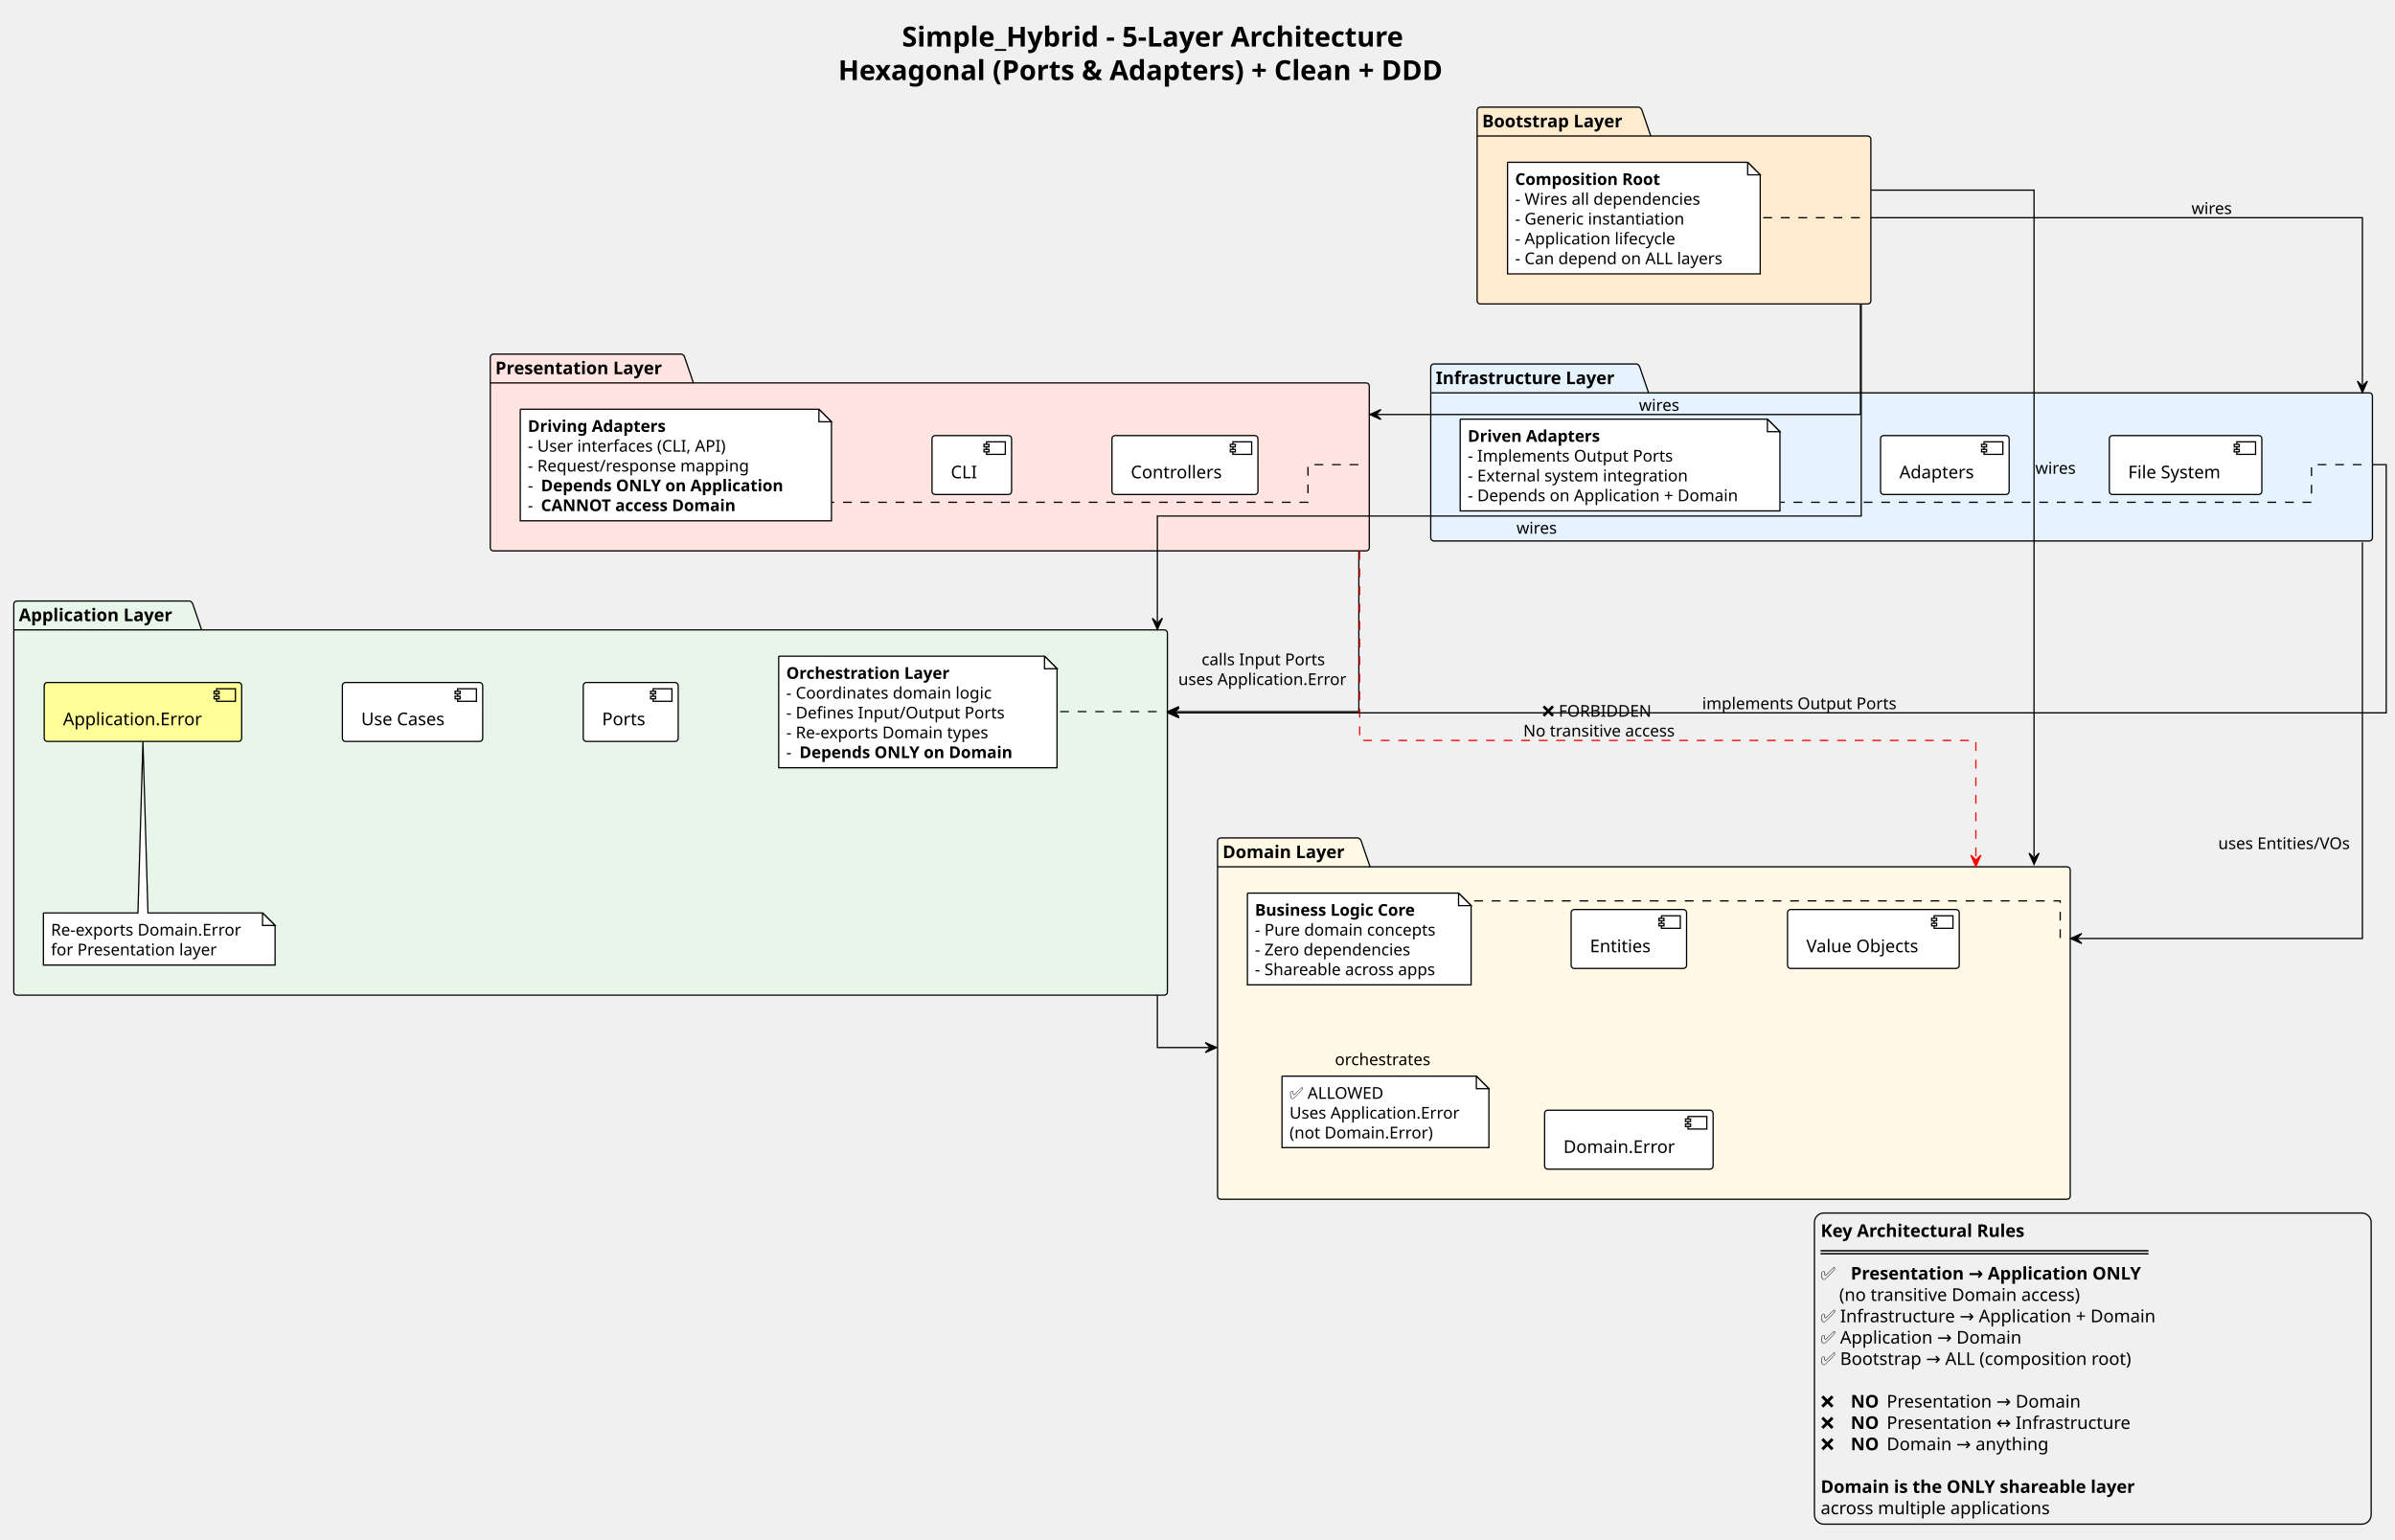
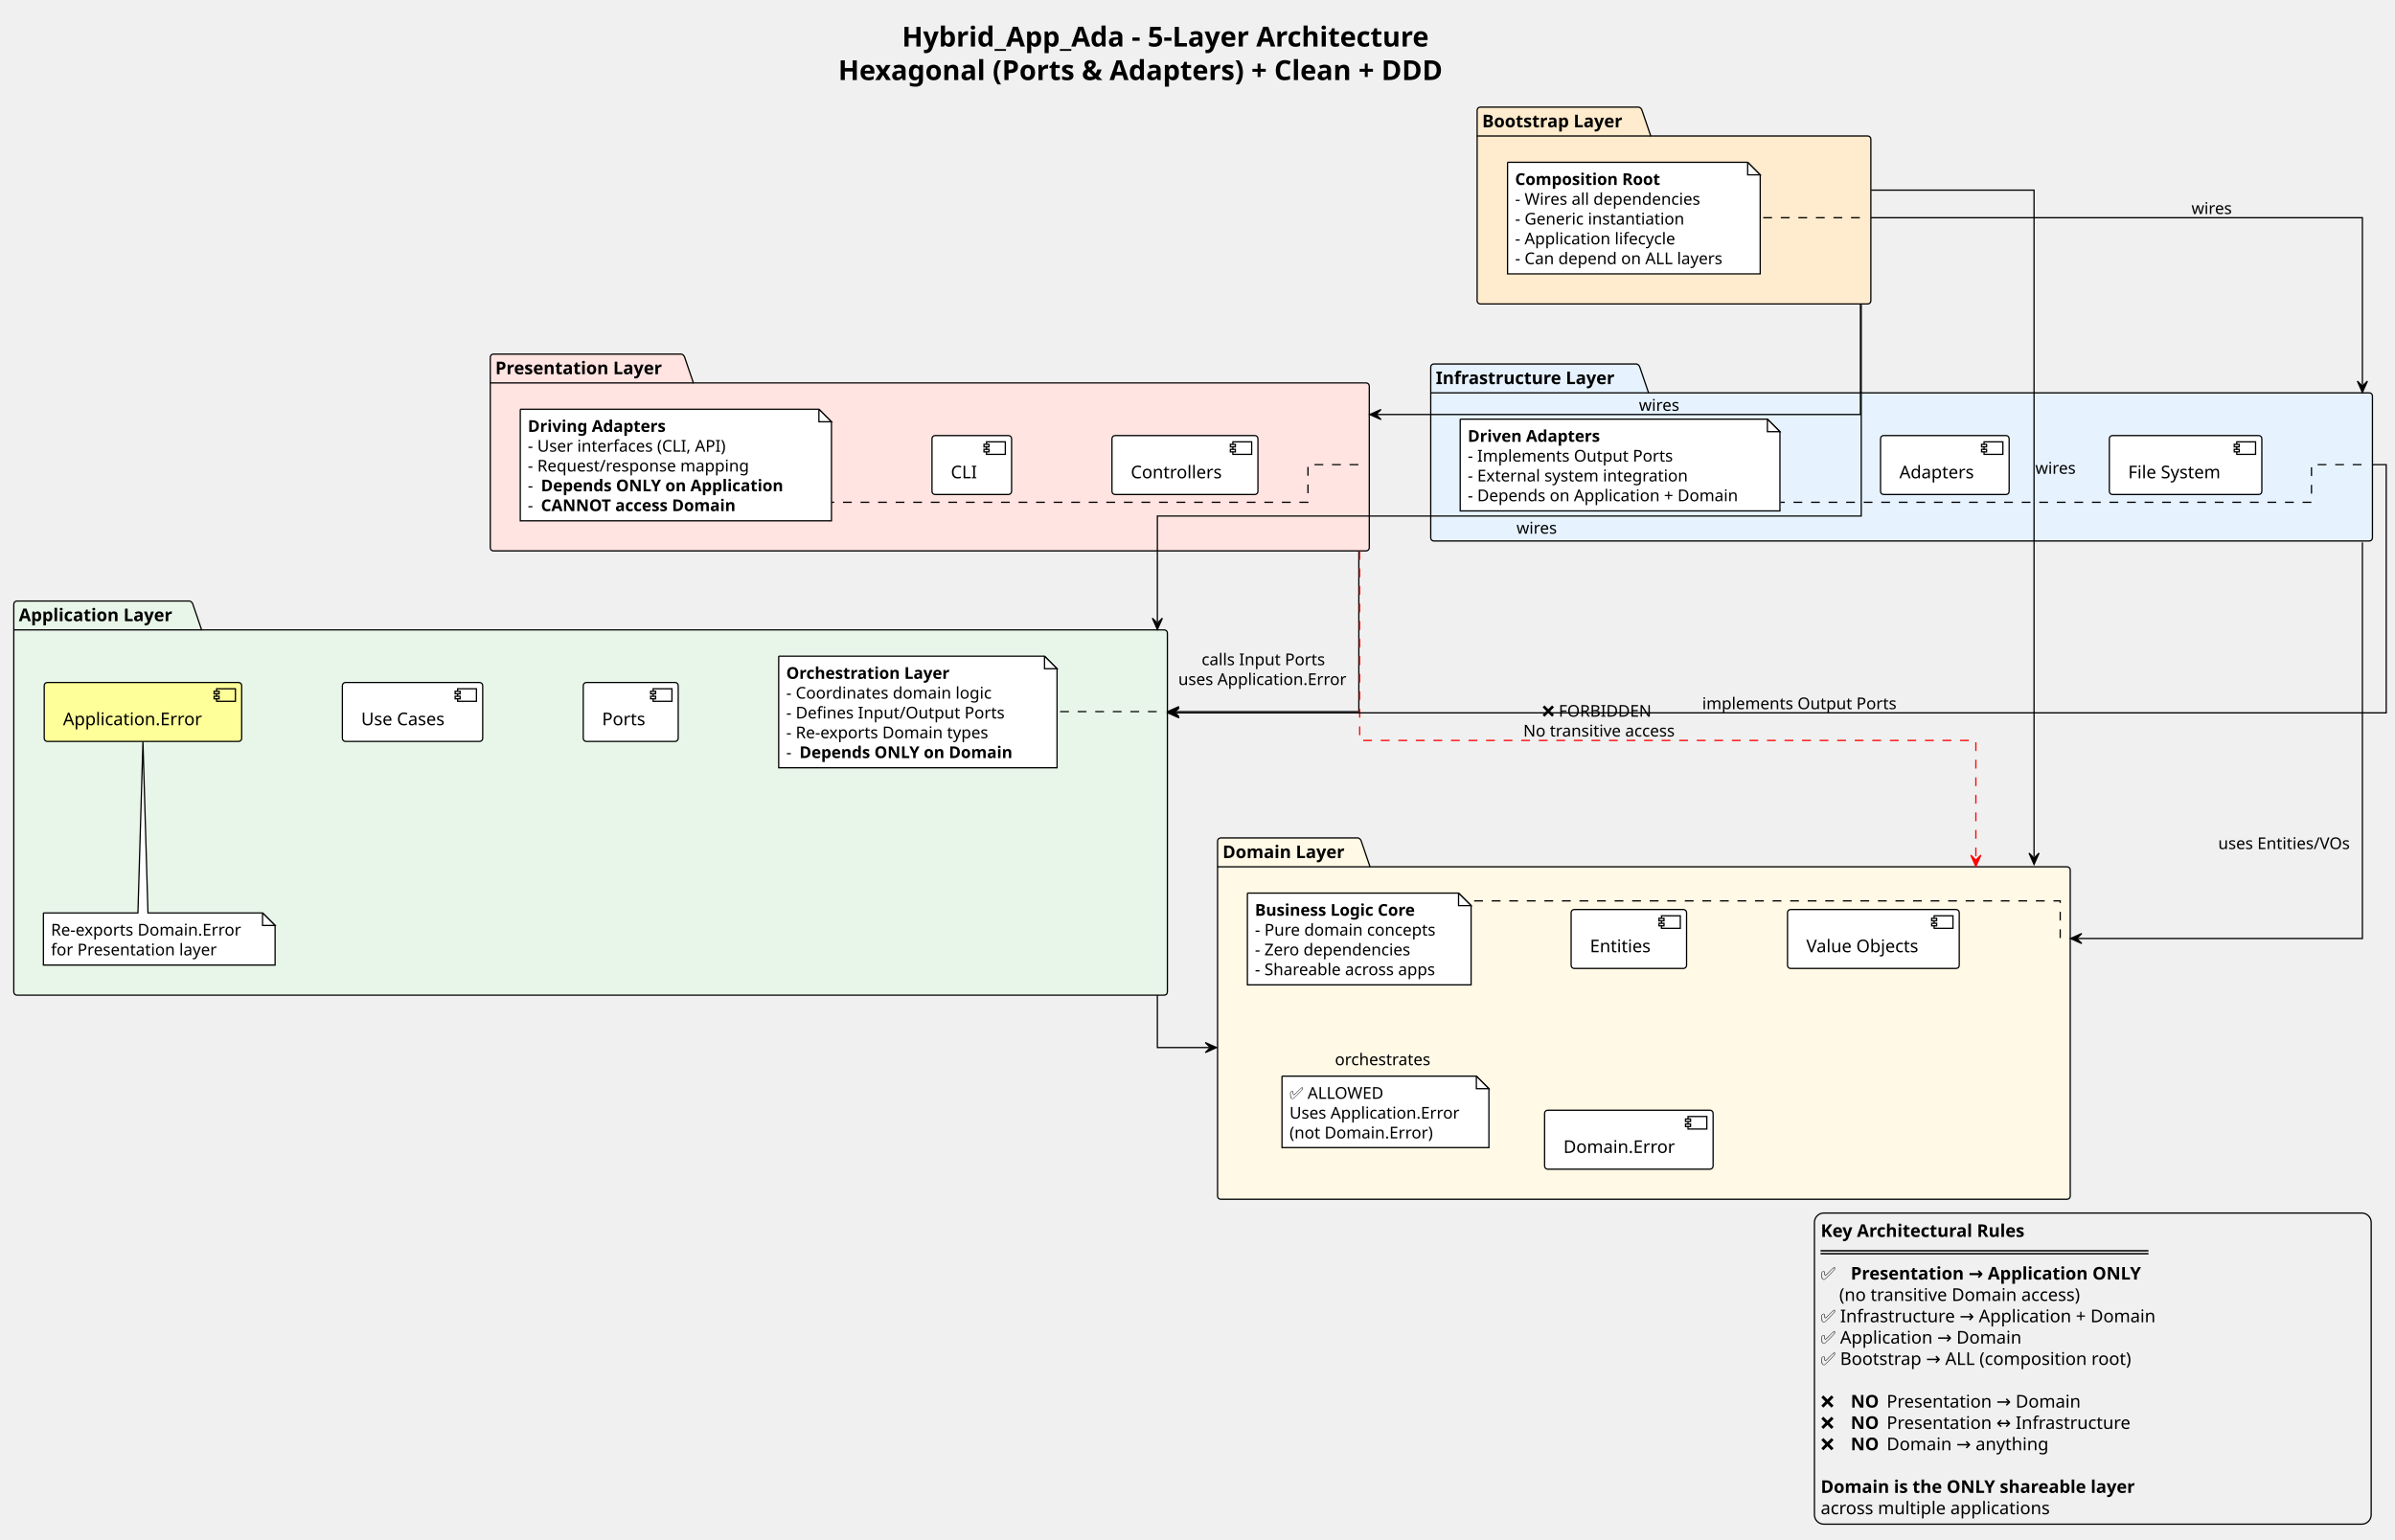
<svg xmlns="http://www.w3.org/2000/svg" contentStyleType="text/css" data-diagram-type="DESCRIPTION" height="1228px" preserveAspectRatio="none" style="width:1910px;height:1228px;background:#FFFFFF;" version="1.1" viewBox="0 0 1910 1228" width="1910px" zoomAndPan="magnify">
  <defs />
  <g>
    <g class="title" data-source-line="6">
-       <text fill="#000000" font-family="Verdana" font-size="22" font-weight="bold" lengthAdjust="spacing" textLength="462.408" x="719.296" y="37.118">Simple_Hybrid - 5-Layer Architecture</text>
+       <text fill="#000000" font-family="Verdana" font-size="22" font-weight="bold" lengthAdjust="spacing" textLength="462.408" x="719.296" y="37.118">Hybrid_App_Ada - 5-Layer Architecture</text>
      <text fill="#000000" font-family="Verdana" font-size="22" font-weight="bold" lengthAdjust="spacing" textLength="564.094" x="668.453" y="63.855">Hexagonal (Ports &amp; Adapters) + Clean + DDD</text>
    </g>
    <g class="cluster" data-entity="Bootstrap" data-source-line="8" data-uid="ent0002" id="cluster_Bootstrap">
      <path d="M1180.5,85.475 L1306.974,85.475 A3.75,3.75 0 0 1 1309.474,87.975 L1316.474,108.489 L1489.5,108.489 A2.5,2.5 0 0 1 1492,110.989 L1492,239.965 A2.5,2.5 0 0 1 1489.5,242.465 L1180.5,242.465 A2.5,2.5 0 0 1 1178,239.965 L1178,87.975 A2.5,2.5 0 0 1 1180.5,85.475" fill="#FFEBCD" style="stroke:#000000;stroke-width:1;" />
      <line style="stroke:#000000;stroke-width:1;" x1="1178" x2="1316.474" y1="108.489" y2="108.489" />
      <text fill="#000000" font-family="Verdana" font-size="14" font-weight="bold" lengthAdjust="spacing" textLength="125.474" x="1182" y="101.55">Bootstrap Layer</text>
    </g>
    <g class="cluster" data-entity="Presentation" data-source-line="18" data-uid="ent0006" id="cluster_Presentation">
      <path d="M393.5,282.465 L543.496,282.465 A3.75,3.75 0 0 1 545.996,284.965 L552.996,305.479 L1089.5,305.479 A2.5,2.5 0 0 1 1092,307.979 L1092,436.965 A2.5,2.5 0 0 1 1089.5,439.465 L393.5,439.465 A2.5,2.5 0 0 1 391,436.965 L391,284.965 A2.5,2.5 0 0 1 393.5,282.465" fill="#FFE4E1" style="stroke:#000000;stroke-width:1;" />
      <line style="stroke:#000000;stroke-width:1;" x1="391" x2="552.996" y1="305.479" y2="305.479" />
      <text fill="#000000" font-family="Verdana" font-size="14" font-weight="bold" lengthAdjust="spacing" textLength="148.996" x="395" y="298.54">Presentation Layer</text>
    </g>
    <g class="cluster" data-entity="Infrastructure" data-source-line="30" data-uid="ent0012" id="cluster_Infrastructure">
      <path d="M1143.5,290.365 L1305.227,290.365 A3.75,3.75 0 0 1 1307.727,292.865 L1314.727,313.379 L1889.5,313.379 A2.5,2.5 0 0 1 1892,315.879 L1892,429.065 A2.5,2.5 0 0 1 1889.5,431.565 L1143.5,431.565 A2.5,2.5 0 0 1 1141,429.065 L1141,292.865 A2.5,2.5 0 0 1 1143.5,290.365" fill="#E6F3FF" style="stroke:#000000;stroke-width:1;" />
      <line style="stroke:#000000;stroke-width:1;" x1="1141" x2="1314.727" y1="313.379" y2="313.379" />
      <text fill="#000000" font-family="Verdana" font-size="14" font-weight="bold" lengthAdjust="spacing" textLength="160.727" x="1145" y="306.44">Infrastructure Layer</text>
    </g>
    <g class="cluster" data-entity="Application" data-source-line="41" data-uid="ent0018" id="cluster_Application">
      <path d="M13.5,479.465 L151.28,479.465 A3.75,3.75 0 0 1 153.78,481.965 L160.78,502.479 L928.5,502.479 A2.5,2.5 0 0 1 931,504.979 L931,791.365 A2.5,2.5 0 0 1 928.5,793.865 L13.5,793.865 A2.5,2.5 0 0 1 11,791.365 L11,481.965 A2.5,2.5 0 0 1 13.5,479.465" fill="#E8F5E9" style="stroke:#000000;stroke-width:1;" />
      <line style="stroke:#000000;stroke-width:1;" x1="11" x2="160.78" y1="502.479" y2="502.479" />
      <text fill="#000000" font-family="Verdana" font-size="14" font-weight="bold" lengthAdjust="spacing" textLength="136.78" x="15" y="495.54">Application Layer</text>
    </g>
    <g class="cluster" data-entity="Domain" data-source-line="58" data-uid="ent0028" id="cluster_Domain">
      <path d="M973.5,668.465 L1083.082,668.465 A3.75,3.75 0 0 1 1085.582,670.965 L1092.582,691.479 L1648.5,691.479 A2.5,2.5 0 0 1 1651,693.979 L1651,954.175 A2.5,2.5 0 0 1 1648.5,956.675 L973.5,956.675 A2.5,2.5 0 0 1 971,954.175 L971,670.965 A2.5,2.5 0 0 1 973.5,668.465" fill="#FFF9E6" style="stroke:#000000;stroke-width:1;" />
      <line style="stroke:#000000;stroke-width:1;" x1="971" x2="1092.582" y1="691.479" y2="691.479" />
      <text fill="#000000" font-family="Verdana" font-size="14" font-weight="bold" lengthAdjust="spacing" textLength="108.582" x="975" y="684.54">Domain Layer</text>
    </g>
    <g class="entity" data-entity="GMN3" data-source-line="10" data-uid="ent0004" id="entity_GMN3">
      <path d="M1202.26,129.475 L1202.26,218.471 L1403.749,218.471 L1403.749,139.475 L1393.749,129.475 L1202.26,129.475" fill="#FFFFFF" style="stroke:#000000;stroke-width:1;" />
      <path d="M1393.749,129.475 L1393.749,139.475 L1403.749,139.475 L1393.749,129.475" fill="#FFFFFF" style="stroke:#000000;stroke-width:1;" />
      <text fill="#000000" font-family="Verdana" font-size="13" font-weight="bold" lengthAdjust="spacing" textLength="129.194" x="1208.26" y="147.544">Composition Root</text>
      <text fill="#000000" font-family="Verdana" font-size="13" lengthAdjust="spacing" textLength="159.885" x="1208.26" y="163.344">- Wires all dependencies</text>
      <text fill="#000000" font-family="Verdana" font-size="13" lengthAdjust="spacing" textLength="145.755" x="1208.26" y="179.143">- Generic instantiation</text>
      <text fill="#000000" font-family="Verdana" font-size="13" lengthAdjust="spacing" textLength="138.652" x="1208.26" y="194.942">- Application lifecycle</text>
      <text fill="#000000" font-family="Verdana" font-size="13" lengthAdjust="spacing" textLength="180.489" x="1208.26" y="210.742">- Can depend on ALL layers</text>
    </g>
    <g class="entity" data-entity="CLI" data-source-line="19" data-uid="ent0007" id="entity_CLI">
      <rect fill="#FFFFFF" height="47.015" rx="2.5" ry="2.5" style="stroke:#000000;stroke-width:1;" width="63.461" x="743.27" y="347.465" />
      <rect fill="#FFFFFF" height="10" style="stroke:#000000;stroke-width:1;" width="15" x="786.731" y="352.465" />
      <rect fill="#FFFFFF" height="2" style="stroke:#000000;stroke-width:1;" width="4" x="784.731" y="354.465" />
      <rect fill="#FFFFFF" height="2" style="stroke:#000000;stroke-width:1;" width="4" x="784.731" y="358.465" />
      <text fill="#000000" font-family="Verdana" font-size="14" lengthAdjust="spacing" textLength="23.461" x="758.27" y="381.54">CLI</text>
    </g>
    <g class="entity" data-entity="Controllers" data-source-line="20" data-uid="ent0008" id="entity_Controllers">
      <rect fill="#FFFFFF" height="47.015" rx="2.5" ry="2.5" style="stroke:#000000;stroke-width:1;" width="116.412" x="886.79" y="347.465" />
      <rect fill="#FFFFFF" height="10" style="stroke:#000000;stroke-width:1;" width="15" x="983.202" y="352.465" />
      <rect fill="#FFFFFF" height="2" style="stroke:#000000;stroke-width:1;" width="4" x="981.202" y="354.465" />
      <rect fill="#FFFFFF" height="2" style="stroke:#000000;stroke-width:1;" width="4" x="981.202" y="358.465" />
      <text fill="#000000" font-family="Verdana" font-size="14" lengthAdjust="spacing" textLength="76.412" x="901.79" y="381.54">Controllers</text>
    </g>
    <g class="entity" data-entity="GMN9" data-source-line="22" data-uid="ent0010" id="entity_GMN9">
      <path d="M414.92,326.465 L414.92,415.461 L663.084,415.461 L663.084,336.465 L653.084,326.465 L414.92,326.465" fill="#FFFFFF" style="stroke:#000000;stroke-width:1;" />
      <path d="M653.084,326.465 L653.084,336.465 L663.084,336.465 L653.084,326.465" fill="#FFFFFF" style="stroke:#000000;stroke-width:1;" />
      <text fill="#000000" font-family="Verdana" font-size="13" font-weight="bold" lengthAdjust="spacing" textLength="123.068" x="420.92" y="344.534">Driving Adapters</text>
      <text fill="#000000" font-family="Verdana" font-size="13" lengthAdjust="spacing" textLength="178.16" x="420.92" y="360.334">- User interfaces (CLI, API)</text>
      <text fill="#000000" font-family="Verdana" font-size="13" lengthAdjust="spacing" textLength="189.04" x="420.92" y="376.133">- Request/response mapping</text>
      <text fill="#000000" font-family="Verdana" font-size="13" lengthAdjust="spacing" textLength="5.903" x="420.92" y="391.932">-</text>
      <text fill="#000000" font-family="Verdana" font-size="13" font-weight="bold" lengthAdjust="spacing" textLength="216.69" x="431.394" y="391.932">Depends ONLY on Application</text>
      <text fill="#000000" font-family="Verdana" font-size="13" lengthAdjust="spacing" textLength="5.903" x="420.92" y="407.732">-</text>
      <text fill="#000000" font-family="Verdana" font-size="13" font-weight="bold" lengthAdjust="spacing" textLength="174.211" x="431.394" y="407.732">CANNOT access Domain</text>
    </g>
    <g class="entity" data-entity="Adapters" data-source-line="31" data-uid="ent0013" id="entity_Adapters">
      <rect fill="#FFFFFF" height="47.015" rx="2.5" ry="2.5" style="stroke:#000000;stroke-width:1;" width="102.549" x="1499.73" y="347.465" />
      <rect fill="#FFFFFF" height="10" style="stroke:#000000;stroke-width:1;" width="15" x="1582.279" y="352.465" />
      <rect fill="#FFFFFF" height="2" style="stroke:#000000;stroke-width:1;" width="4" x="1580.279" y="354.465" />
      <rect fill="#FFFFFF" height="2" style="stroke:#000000;stroke-width:1;" width="4" x="1580.279" y="358.465" />
      <text fill="#000000" font-family="Verdana" font-size="14" lengthAdjust="spacing" textLength="62.549" x="1514.73" y="381.54">Adapters</text>
    </g>
    <g class="entity" data-entity="FileSystem" data-source-line="32" data-uid="ent0014" id="entity_FileSystem">
      <rect fill="#FFFFFF" height="47.015" rx="2.5" ry="2.5" style="stroke:#000000;stroke-width:1;" width="121.614" x="1682.19" y="347.465" />
      <rect fill="#FFFFFF" height="10" style="stroke:#000000;stroke-width:1;" width="15" x="1783.804" y="352.465" />
      <rect fill="#FFFFFF" height="2" style="stroke:#000000;stroke-width:1;" width="4" x="1781.804" y="354.465" />
      <rect fill="#FFFFFF" height="2" style="stroke:#000000;stroke-width:1;" width="4" x="1781.804" y="358.465" />
      <text fill="#000000" font-family="Verdana" font-size="14" lengthAdjust="spacing" textLength="81.614" x="1697.19" y="381.54">File System</text>
    </g>
    <g class="entity" data-entity="GMN15" data-source-line="34" data-uid="ent0016" id="entity_GMN15">
      <path d="M1164.51,334.365 L1164.51,407.562 L1419.485,407.562 L1419.485,344.365 L1409.485,334.365 L1164.51,334.365" fill="#FFFFFF" style="stroke:#000000;stroke-width:1;" />
      <path d="M1409.485,334.365 L1409.485,344.365 L1419.485,344.365 L1409.485,334.365" fill="#FFFFFF" style="stroke:#000000;stroke-width:1;" />
      <text fill="#000000" font-family="Verdana" font-size="13" font-weight="bold" lengthAdjust="spacing" textLength="118.168" x="1170.51" y="352.434">Driven Adapters</text>
      <text fill="#000000" font-family="Verdana" font-size="13" lengthAdjust="spacing" textLength="175.856" x="1170.51" y="368.234">- Implements Output Ports</text>
      <text fill="#000000" font-family="Verdana" font-size="13" lengthAdjust="spacing" textLength="191.217" x="1170.51" y="384.033">- External system integration</text>
      <text fill="#000000" font-family="Verdana" font-size="13" lengthAdjust="spacing" textLength="233.975" x="1170.51" y="399.832">- Depends on Application + Domain</text>
    </g>
    <g class="entity" data-entity="UseCases" data-source-line="42" data-uid="ent0019" id="entity_UseCases">
      <rect fill="#FFFFFF" height="47.015" rx="2.5" ry="2.5" style="stroke:#000000;stroke-width:1;" width="111.914" x="273.04" y="544.455" />
      <rect fill="#FFFFFF" height="10" style="stroke:#000000;stroke-width:1;" width="15" x="364.954" y="549.455" />
      <rect fill="#FFFFFF" height="2" style="stroke:#000000;stroke-width:1;" width="4" x="362.954" y="551.455" />
      <rect fill="#FFFFFF" height="2" style="stroke:#000000;stroke-width:1;" width="4" x="362.954" y="555.455" />
      <text fill="#000000" font-family="Verdana" font-size="14" lengthAdjust="spacing" textLength="71.914" x="288.04" y="578.53">Use Cases</text>
    </g>
    <g class="entity" data-entity="Ports" data-source-line="43" data-uid="ent0020" id="entity_Ports">
      <rect fill="#FFFFFF" height="47.015" rx="2.5" ry="2.5" style="stroke:#000000;stroke-width:1;" width="75.725" x="465.14" y="544.455" />
      <rect fill="#FFFFFF" height="10" style="stroke:#000000;stroke-width:1;" width="15" x="520.865" y="549.455" />
      <rect fill="#FFFFFF" height="2" style="stroke:#000000;stroke-width:1;" width="4" x="518.865" y="551.455" />
      <rect fill="#FFFFFF" height="2" style="stroke:#000000;stroke-width:1;" width="4" x="518.865" y="555.455" />
      <text fill="#000000" font-family="Verdana" font-size="14" lengthAdjust="spacing" textLength="35.725" x="480.14" y="578.53">Ports</text>
    </g>
    <g class="entity" data-entity="AppError" data-source-line="44" data-uid="ent0021" id="entity_AppError">
      <rect fill="#FFFF99" height="47.015" rx="2.5" ry="2.5" style="stroke:#000000;stroke-width:1;" width="157.482" x="35.26" y="544.455" />
      <rect fill="#FFFF99" height="10" style="stroke:#000000;stroke-width:1;" width="15" x="172.742" y="549.455" />
      <rect fill="#FFFF99" height="2" style="stroke:#000000;stroke-width:1;" width="4" x="170.742" y="551.455" />
      <rect fill="#FFFF99" height="2" style="stroke:#000000;stroke-width:1;" width="4" x="170.742" y="555.455" />
      <text fill="#000000" font-family="Verdana" font-size="14" lengthAdjust="spacing" textLength="117.482" x="50.26" y="578.53">Application.Error</text>
    </g>
    <g class="entity" data-entity="GMN22" data-source-line="46" data-uid="ent0023" id="entity_GMN22">
      <path d="M621.01,523.465 L621.01,612.461 L842.99,612.461 L842.99,533.465 L832.99,523.465 L621.01,523.465" fill="#FFFFFF" style="stroke:#000000;stroke-width:1;" />
      <path d="M832.99,523.465 L832.99,533.465 L842.99,533.465 L832.99,523.465" fill="#FFFFFF" style="stroke:#000000;stroke-width:1;" />
      <text fill="#000000" font-family="Verdana" font-size="13" font-weight="bold" lengthAdjust="spacing" textLength="145.355" x="627.01" y="541.534">Orchestration Layer</text>
      <text fill="#000000" font-family="Verdana" font-size="13" lengthAdjust="spacing" textLength="175.494" x="627.01" y="557.334">- Coordinates domain logic</text>
      <text fill="#000000" font-family="Verdana" font-size="13" lengthAdjust="spacing" textLength="187.51" x="627.01" y="573.133">- Defines Input/Output Ports</text>
      <text fill="#000000" font-family="Verdana" font-size="13" lengthAdjust="spacing" textLength="176.757" x="627.01" y="588.932">- Re-exports Domain types</text>
      <text fill="#000000" font-family="Verdana" font-size="13" lengthAdjust="spacing" textLength="5.903" x="627.01" y="604.732">-</text>
      <text fill="#000000" font-family="Verdana" font-size="13" font-weight="bold" lengthAdjust="spacing" textLength="190.506" x="637.484" y="604.732">Depends ONLY on Domain</text>
    </g>
    <g class="entity" data-entity="GMN25" data-source-line="53" data-uid="ent0026" id="entity_GMN25">
      <path d="M34.62,728.265 L34.62,769.863 A0,0 0 0 0 34.62,769.863 L219.383,769.863 A0,0 0 0 0 219.383,769.863 L219.383,738.265 L209.383,728.265 L118,728.265 L114,591.645 L110,728.265 L34.62,728.265 A0,0 0 0 0 34.62,728.265" fill="#FFFFFF" style="stroke:#000000;stroke-width:1;" />
      <path d="M209.383,728.265 L209.383,738.265 L219.383,738.265 L209.383,728.265" fill="#FFFFFF" style="stroke:#000000;stroke-width:1;" />
      <text fill="#000000" font-family="Verdana" font-size="13" lengthAdjust="spacing" textLength="163.763" x="40.62" y="746.334">Re-exports Domain.Error</text>
      <text fill="#000000" font-family="Verdana" font-size="13" lengthAdjust="spacing" textLength="141.121" x="40.62" y="762.134">for Presentation layer</text>
    </g>
    <g class="entity" data-entity="Entities" data-source-line="59" data-uid="ent0029" id="entity_Entities">
      <rect fill="#FFFFFF" height="47.015" rx="2.5" ry="2.5" style="stroke:#000000;stroke-width:1;" width="92.062" x="1252.97" y="725.555" />
      <rect fill="#FFFFFF" height="10" style="stroke:#000000;stroke-width:1;" width="15" x="1325.033" y="730.555" />
      <rect fill="#FFFFFF" height="2" style="stroke:#000000;stroke-width:1;" width="4" x="1323.033" y="732.555" />
      <rect fill="#FFFFFF" height="2" style="stroke:#000000;stroke-width:1;" width="4" x="1323.033" y="736.555" />
      <text fill="#000000" font-family="Verdana" font-size="14" lengthAdjust="spacing" textLength="52.062" x="1267.97" y="759.63">Entities</text>
    </g>
    <g class="entity" data-entity="VOs" data-source-line="60" data-uid="ent0030" id="entity_VOs">
      <rect fill="#FFFFFF" height="47.015" rx="2.5" ry="2.5" style="stroke:#000000;stroke-width:1;" width="136.947" x="1425.53" y="725.555" />
      <rect fill="#FFFFFF" height="10" style="stroke:#000000;stroke-width:1;" width="15" x="1542.477" y="730.555" />
      <rect fill="#FFFFFF" height="2" style="stroke:#000000;stroke-width:1;" width="4" x="1540.477" y="732.555" />
      <rect fill="#FFFFFF" height="2" style="stroke:#000000;stroke-width:1;" width="4" x="1540.477" y="736.555" />
      <text fill="#000000" font-family="Verdana" font-size="14" lengthAdjust="spacing" textLength="96.947" x="1440.53" y="759.63">Value Objects</text>
    </g>
    <g class="entity" data-entity="DomainError" data-source-line="61" data-uid="ent0031" id="entity_DomainError">
      <rect fill="#FFFFFF" height="47.015" rx="2.5" ry="2.5" style="stroke:#000000;stroke-width:1;" width="134.377" x="1231.81" y="885.665" />
      <rect fill="#FFFFFF" height="10" style="stroke:#000000;stroke-width:1;" width="15" x="1346.187" y="890.665" />
      <rect fill="#FFFFFF" height="2" style="stroke:#000000;stroke-width:1;" width="4" x="1344.187" y="892.665" />
      <rect fill="#FFFFFF" height="2" style="stroke:#000000;stroke-width:1;" width="4" x="1344.187" y="896.665" />
      <text fill="#000000" font-family="Verdana" font-size="14" lengthAdjust="spacing" textLength="94.377" x="1246.81" y="919.74">Domain.Error</text>
    </g>
    <g class="entity" data-entity="GMN32" data-source-line="63" data-uid="ent0033" id="entity_GMN32">
      <path d="M994.8,712.465 L994.8,785.662 L1173.19,785.662 L1173.19,722.465 L1163.19,712.465 L994.8,712.465" fill="#FFFFFF" style="stroke:#000000;stroke-width:1;" />
      <path d="M1163.19,712.465 L1163.19,722.465 L1173.19,722.465 L1163.19,712.465" fill="#FFFFFF" style="stroke:#000000;stroke-width:1;" />
      <text fill="#000000" font-family="Verdana" font-size="13" font-weight="bold" lengthAdjust="spacing" textLength="145.342" x="1000.8" y="730.534">Business Logic Core</text>
      <text fill="#000000" font-family="Verdana" font-size="13" lengthAdjust="spacing" textLength="154.61" x="1000.8" y="746.334">- Pure domain concepts</text>
      <text fill="#000000" font-family="Verdana" font-size="13" lengthAdjust="spacing" textLength="133.974" x="1000.8" y="762.133">- Zero dependencies</text>
      <text fill="#000000" font-family="Verdana" font-size="13" lengthAdjust="spacing" textLength="157.39" x="1000.8" y="777.932">- Shareable across apps</text>
    </g>
    <g class="link" data-entity-1="Bootstrap" data-entity-2="GMN3" data-source-line="10" data-uid="lnk5" id="link_Bootstrap_GMN3">
      <path d="M1483.19,173.675 C1477.47,173.675 1442.12,173.675 1404.23,173.675" fill="none" id="Bootstrap-GMN3" style="stroke:#000000;stroke-width:1;stroke-dasharray:7,7;" />
    </g>
    <g class="link" data-entity-1="Presentation" data-entity-2="GMN9" data-source-line="22" data-uid="lnk11" id="link_Presentation_GMN9">
      <path d="M1083.29,370.675 C1077.86,370.675 1043.1,370.675 1043.1,370.675 C1043.1,370.675 1043.1,400.675 1043.1,400.675 C1043.1,400.675 812.56,400.675 663.29,400.675" fill="none" id="Presentation-GMN9" style="stroke:#000000;stroke-width:1;stroke-dasharray:7,7;" />
    </g>
    <g class="link" data-entity-1="Infrastructure" data-entity-2="GMN15" data-source-line="34" data-uid="lnk17" id="link_Infrastructure_GMN15">
      <path d="M1883.3,370.675 C1877.9,370.675 1843.4,370.675 1843.4,370.675 C1843.4,370.675 1843.4,400.675 1843.4,400.675 C1843.4,400.675 1582.78,400.675 1419.89,400.675" fill="none" id="Infrastructure-GMN15" style="stroke:#000000;stroke-width:1;stroke-dasharray:7,7;" />
    </g>
    <g class="link" data-entity-1="Application" data-entity-2="GMN22" data-source-line="46" data-uid="lnk24" id="link_Application_GMN22">
      <path d="M922.45,567.675 C917.67,567.675 882.29,567.675 843.29,567.675" fill="none" id="Application-GMN22" style="stroke:#000000;stroke-width:1;stroke-dasharray:7,7;" />
    </g>
    <g class="link" data-entity-1="Domain" data-entity-2="GMN32" data-source-line="63" data-uid="lnk34" id="link_Domain_GMN32">
      <path d="M1643,748.315 C1643,743.635 1643,718.675 1643,718.675 C1643,718.675 1331.42,718.675 1173.5,718.675" fill="none" id="Domain-GMN32" style="stroke:#000000;stroke-width:1;stroke-dasharray:7,7;" />
    </g>
    <g class="link" data-entity-1="Bootstrap" data-entity-2="Presentation" data-source-line="71" data-uid="lnk35" id="link_Bootstrap_Presentation">
      <path d="M1483.67,242.819 C1483.67,247.493 1483.67,252.214 1483.67,256.912 C1483.67,294.5 1483.67,330.675 1483.67,330.675 C1483.67,330.675 1383.753,330.675 1283.835,330.675 C1233.876,330.675 1183.918,330.675 1146.448,330.675 C1127.714,330.675 1112.102,330.675 1101.173,330.675 C1098.441,330.675 1096.002,330.675 1093.88,330.675 C1093.349,330.675 1098.838,330.675 1098.348,330.675" fill="none" id="Bootstrap-to-Presentation" style="stroke:#000000;stroke-width:1;" />
      <polygon fill="#000000" points="1092.348,330.675,1101.348,334.675,1097.348,330.675,1101.348,326.675,1092.348,330.675" style="stroke:#000000;stroke-width:1;" />
      <text fill="#000000" font-family="Verdana" font-size="13" lengthAdjust="spacing" textLength="34.271" x="1307.04" y="327.744">wires</text>
    </g>
    <g class="link" data-entity-1="Bootstrap" data-entity-2="Infrastructure" data-source-line="72" data-uid="lnk36" id="link_Bootstrap_Infrastructure">
      <path d="M1492.081,173.675 C1495.858,173.675 1500.872,173.675 1506.943,173.675 C1519.085,173.675 1535.453,173.675 1554.592,173.675 C1592.869,173.675 1642.229,173.675 1691.03,173.675 C1788.632,173.675 1884,173.675 1884,173.675 C1884,173.675 1884,219.965 1884,267.701 C1884,273.668 1884,279.658 1884,285.582 C1884,287.063 1884,305.555 1884,307.027" fill="none" id="Bootstrap-to-Infrastructure" style="stroke:#000000;stroke-width:1;" />
      <polygon fill="#000000" points="1884,313.027,1888,304.027,1884,308.027,1880,304.027,1884,313.027" style="stroke:#000000;stroke-width:1;" />
      <text fill="#000000" font-family="Verdana" font-size="13" lengthAdjust="spacing" textLength="34.271" x="1747.69" y="170.744">wires</text>
    </g>
    <g class="link" data-entity-1="Bootstrap" data-entity-2="Application" data-source-line="73" data-uid="lnk37" id="link_Bootstrap_Application">
      <path d="M1484.33,243.124 C1484.33,243.95 1484.33,244.779 1484.33,245.612 C1484.33,248.945 1484.33,252.337 1484.33,255.775 C1484.33,269.527 1484.33,284.014 1484.33,298.392 C1484.33,355.905 1484.33,411.675 1484.33,411.675 C1484.33,411.675 923,411.675 923,411.675 C923,411.675 923,420.695 923,434.401 C923,441.254 923,449.278 923,457.933 C923,462.26 923,466.745 923,471.319 C923,473.606 923,475.916 923,478.239 C923,478.53 923,495.835 923,496.126" fill="none" id="Bootstrap-to-Application" style="stroke:#000000;stroke-width:1;" />
      <polygon fill="#000000" points="923,502.126,927,493.126,923,497.126,919,493.126,923,502.126" style="stroke:#000000;stroke-width:1;" />
      <text fill="#000000" font-family="Verdana" font-size="13" lengthAdjust="spacing" textLength="34.271" x="1209.38" y="425.744">wires</text>
    </g>
    <g class="link" data-entity-1="Bootstrap" data-entity-2="Domain" data-source-line="74" data-uid="lnk38" id="link_Bootstrap_Domain">
      <path d="M1492.228,151.675 C1492.5,151.675 1492.779,151.675 1493.064,151.675 C1494.202,151.675 1495.433,151.675 1496.748,151.675 C1499.379,151.675 1502.347,151.675 1505.584,151.675 C1518.535,151.675 1535.803,151.675 1553.07,151.675 C1587.605,151.675 1622.14,151.675 1622.14,151.675 C1622.14,151.675 1622.14,301.175 1622.14,450.675 C1622.14,525.425 1622.14,600.175 1622.14,656.237 C1622.14,659.741 1622.14,680.187 1622.14,683.54" fill="none" id="Bootstrap-to-Domain" style="stroke:#000000;stroke-width:1;" />
      <polygon fill="#000000" points="1622.14,689.54,1626.14,680.54,1622.14,684.54,1618.14,680.54,1622.14,689.54" style="stroke:#000000;stroke-width:1;" />
      <text fill="#000000" font-family="Verdana" font-size="13" lengthAdjust="spacing" textLength="34.271" x="1623.14" y="377.974">wires</text>
    </g>
    <g class="link" data-entity-1="Presentation" data-entity-2="Application" data-source-line="76" data-uid="lnk39" id="link_Presentation_Application">
      <path d="M1083.67,439.734 C1083.67,440.091 1083.67,440.449 1083.67,440.807 C1083.67,441.522 1083.67,442.24 1083.67,442.96 C1083.67,444.401 1083.67,445.849 1083.67,447.304 C1083.67,450.214 1083.67,453.151 1083.67,456.105 C1083.67,462.011 1083.67,467.983 1083.67,473.932 C1083.67,521.525 1083.67,567.675 1083.67,567.675 C1083.67,567.675 1046.58,567.675 1008.041,567.675 C988.772,567.675 969.14,567.675 953.602,567.675 C945.832,567.675 939.086,567.675 933.92,567.675 C933.275,567.675 932.654,567.675 932.058,567.675 C931.761,567.675 937.47,567.675 937.185,567.675" fill="none" id="Presentation-to-Application" style="stroke:#000000;stroke-width:1;" />
      <polygon fill="#000000" points="931.185,567.675,940.185,571.675,936.185,567.675,940.185,563.675,931.185,567.675" style="stroke:#000000;stroke-width:1;" />
      <text fill="#000000" font-family="Verdana" font-size="13" lengthAdjust="spacing" textLength="105.949" x="958.284" y="530.644">calls Input Ports</text>
      <text fill="#000000" font-family="Verdana" font-size="13" lengthAdjust="spacing" textLength="143.178" x="939.67" y="546.444">uses Application.Error</text>
    </g>
    <g class="link" data-entity-1="Presentation" data-entity-2="Domain" data-source-line="92" data-uid="lnk44" id="link_Presentation_Domain">
      <path d="M1084.33,439.504 C1084.33,440.281 1084.33,441.061 1084.33,441.844 C1084.33,443.41 1084.33,444.989 1084.33,446.577 C1084.33,459.288 1084.33,472.679 1084.33,485.968 C1084.33,539.127 1084.33,590.675 1084.33,590.675 C1084.33,590.675 1575.74,590.675 1575.74,590.675 C1575.74,590.675 1575.74,601.362 1575.74,617.393 C1575.74,625.409 1575.74,634.76 1575.74,644.78 C1575.74,649.79 1575.74,654.967 1575.74,660.227 C1575.74,662.857 1575.74,682.523 1575.74,685.184" fill="none" id="Presentation-to-Domain-1" style="stroke:#FF0000;stroke-width:1;stroke-dasharray:7,7;" />
      <polygon fill="#FF0000" points="1575.74,691.184,1579.74,682.184,1575.74,686.184,1571.74,682.184,1575.74,691.184" style="stroke:#FF0000;stroke-width:1;" />
      <text fill="#000000" font-family="Verdana" font-size="13" lengthAdjust="spacing" textLength="100.675" x="1229.778" y="571.744">❌ FORBIDDEN</text>
      <text fill="#000000" font-family="Verdana" font-size="13" lengthAdjust="spacing" textLength="130.571" x="1214.83" y="587.544">No transitive access</text>
    </g>
    <g class="link" data-entity-1="Infrastructure" data-entity-2="Application" data-source-line="79" data-uid="lnk41" id="link_Infrastructure_Application">
      <path d="M1892.018,370.675 C1892.151,370.675 1892.285,370.675 1892.419,370.675 C1892.686,370.675 1892.955,370.675 1893.224,370.675 C1893.762,370.675 1894.301,370.675 1894.834,370.675 C1899.1,370.675 1903,370.675 1903,370.675 C1903,370.675 1903,568.675 1903,568.675 C1903,568.675 1663.707,568.675 1421.611,568.675 C1300.563,568.675 1178.814,568.675 1085.925,568.675 C1039.481,568.675 1000.251,568.675 971.932,568.675 C957.772,568.675 946.34,568.675 938.098,568.675 C936.037,568.675 934.176,568.675 932.521,568.675 C932.107,568.675 937.707,568.675 937.319,568.675" fill="none" id="Infrastructure-to-Application" style="stroke:#000000;stroke-width:1;" />
      <polygon fill="#000000" points="931.319,568.675,940.319,572.675,936.319,568.675,940.319,564.675,931.319,568.675" style="stroke:#000000;stroke-width:1;" />
      <text fill="#000000" font-family="Verdana" font-size="13" lengthAdjust="spacing" textLength="163.477" x="1357.47" y="565.744">implements Output Ports</text>
    </g>
    <g class="link" data-entity-1="Infrastructure" data-entity-2="Domain" data-source-line="80" data-uid="lnk42" id="link_Infrastructure_Domain">
      <path d="M1884,432.614 C1884,433.163 1884,433.714 1884,434.269 C1884,435.377 1884,436.497 1884,437.626 C1884,473.77 1884,520.378 1884,566.46 C1884,658.622 1884,748.675 1884,748.675 C1884,748.675 1827.457,748.675 1769.148,748.675 C1739.993,748.675 1710.396,748.675 1687.204,748.675 C1675.608,748.675 1665.613,748.675 1658.075,748.675 C1656.191,748.675 1654.46,748.675 1652.896,748.675 C1652.505,748.675 1652.125,748.675 1651.755,748.675 C1651.57,748.675 1657.388,748.675 1657.208,748.675" fill="none" id="Infrastructure-to-Domain" style="stroke:#000000;stroke-width:1;" />
      <polygon fill="#000000" points="1651.208,748.675,1660.208,752.675,1656.208,748.675,1660.208,744.675,1651.208,748.675" style="stroke:#000000;stroke-width:1;" />
      <text fill="#000000" font-family="Verdana" font-size="13" lengthAdjust="spacing" textLength="114.226" x="1769" y="677.354">uses Entities/VOs</text>
    </g>
    <g class="link" data-entity-1="Application" data-entity-2="Domain" data-source-line="82" data-uid="lnk43" id="link_Application_Domain">
      <path d="M923,793.918 C923,794.678 923,795.429 923,796.173 C923,819.972 923,835.675 923,835.675 C923,835.675 934.245,835.675 953.923,835.675 C958.843,835.675 958.29,835.675 964.22,835.675" fill="none" id="Application-to-Domain" style="stroke:#000000;stroke-width:1;" />
      <polygon fill="#000000" points="970.22,835.675,961.22,831.675,965.22,835.675,961.22,839.675,970.22,835.675" style="stroke:#000000;stroke-width:1;" />
      <text fill="#000000" font-family="Verdana" font-size="13" lengthAdjust="spacing" textLength="81.072" x="1064.587" y="849.744">orchestrates</text>
      <path d="M1022.39,858.474 L1022.39,915.474 L1187.39,915.474 L1187.39,868.474 L1177.39,858.474 L1022.39,858.474" fill="#FFFFFF" style="stroke:#000000;stroke-width:1;" />
      <path d="M1177.39,858.474 L1177.39,868.474 L1187.39,868.474 L1177.39,858.474" fill="#FFFFFF" style="stroke:#000000;stroke-width:1;" />
      <text fill="#000000" font-family="Verdana" font-size="13" lengthAdjust="spacing" textLength="86.253" x="1028.39" y="876.544">✅ ALLOWED</text>
      <text fill="#000000" font-family="Verdana" font-size="13" lengthAdjust="spacing" textLength="144.466" x="1028.39" y="892.343">Uses Application.Error</text>
      <text fill="#000000" font-family="Verdana" font-size="13" lengthAdjust="spacing" textLength="125.252" x="1028.39" y="908.142">(not Domain.Error)</text>
    </g>
    <g class="legend" data-source-line="94">
      <rect fill="none" height="248.205" rx="7.5" ry="7.5" style="stroke:#000000;stroke-width:1;" width="444" x="1447" y="967.675" />
      <text fill="#000000" font-family="Verdana" font-size="14" font-weight="bold" lengthAdjust="spacing" textLength="184.269" x="1452" y="986.75">Key Architectural Rules</text>
      <text fill="#000000" font-family="Verdana" font-size="14" lengthAdjust="spacing" textLength="434" x="1452" y="1003.764">═══════════════════════════════</text>
      <text fill="#000000" font-family="Verdana" font-size="14" lengthAdjust="spacing" textLength="19" x="1452" y="1020.779">✅</text>
      <text fill="#000000" font-family="Verdana" font-size="14" font-weight="bold" lengthAdjust="spacing" textLength="260.272" x="1475.922" y="1020.779">Presentation → Application ONLY</text>
      <text fill="#000000" font-family="Verdana" font-size="14" lengthAdjust="spacing" textLength="210.649" x="1466.766" y="1037.794">(no transitive Domain access)</text>
      <text fill="#000000" font-family="Verdana" font-size="14" lengthAdjust="spacing" textLength="297.879" x="1452" y="1054.808">✅ Infrastructure → Application + Domain</text>
      <text fill="#000000" font-family="Verdana" font-size="14" lengthAdjust="spacing" textLength="178.893" x="1452" y="1071.823">✅ Application → Domain</text>
      <text fill="#000000" font-family="Verdana" font-size="14" lengthAdjust="spacing" textLength="276.469" x="1452" y="1088.838">✅ Bootstrap → ALL (composition root)</text>
      <text fill="#000000" font-family="Verdana" font-size="14" lengthAdjust="spacing" textLength="4.922" x="1452" y="1105.852"> </text>
      <text fill="#000000" font-family="Verdana" font-size="14" lengthAdjust="spacing" textLength="19" x="1452" y="1122.867">❌</text>
      <text fill="#000000" font-family="Verdana" font-size="14" font-weight="bold" lengthAdjust="spacing" textLength="23.755" x="1475.922" y="1122.867">NO</text>
      <text fill="#000000" font-family="Verdana" font-size="14" lengthAdjust="spacing" textLength="165.744" x="1504.599" y="1122.867">Presentation → Domain</text>
      <text fill="#000000" font-family="Verdana" font-size="14" lengthAdjust="spacing" textLength="19" x="1452" y="1139.882">❌</text>
      <text fill="#000000" font-family="Verdana" font-size="14" font-weight="bold" lengthAdjust="spacing" textLength="23.755" x="1475.922" y="1139.882">NO</text>
      <text fill="#000000" font-family="Verdana" font-size="14" lengthAdjust="spacing" textLength="208.243" x="1504.599" y="1139.882">Presentation ↔ Infrastructure</text>
      <text fill="#000000" font-family="Verdana" font-size="14" lengthAdjust="spacing" textLength="19" x="1452" y="1156.896">❌</text>
      <text fill="#000000" font-family="Verdana" font-size="14" font-weight="bold" lengthAdjust="spacing" textLength="23.755" x="1475.922" y="1156.896">NO</text>
      <text fill="#000000" font-family="Verdana" font-size="14" lengthAdjust="spacing" textLength="139.207" x="1504.599" y="1156.896">Domain → anything</text>
      <text fill="#000000" font-family="Verdana" font-size="14" lengthAdjust="spacing" textLength="4.922" x="1452" y="1173.911"> </text>
      <text fill="#000000" font-family="Verdana" font-size="14" font-weight="bold" lengthAdjust="spacing" textLength="282.427" x="1452" y="1190.926">Domain is the ONLY shareable layer</text>
      <text fill="#000000" font-family="Verdana" font-size="14" lengthAdjust="spacing" textLength="194.435" x="1452" y="1207.94">across multiple applications</text>
    </g>
  </g>
</svg>
